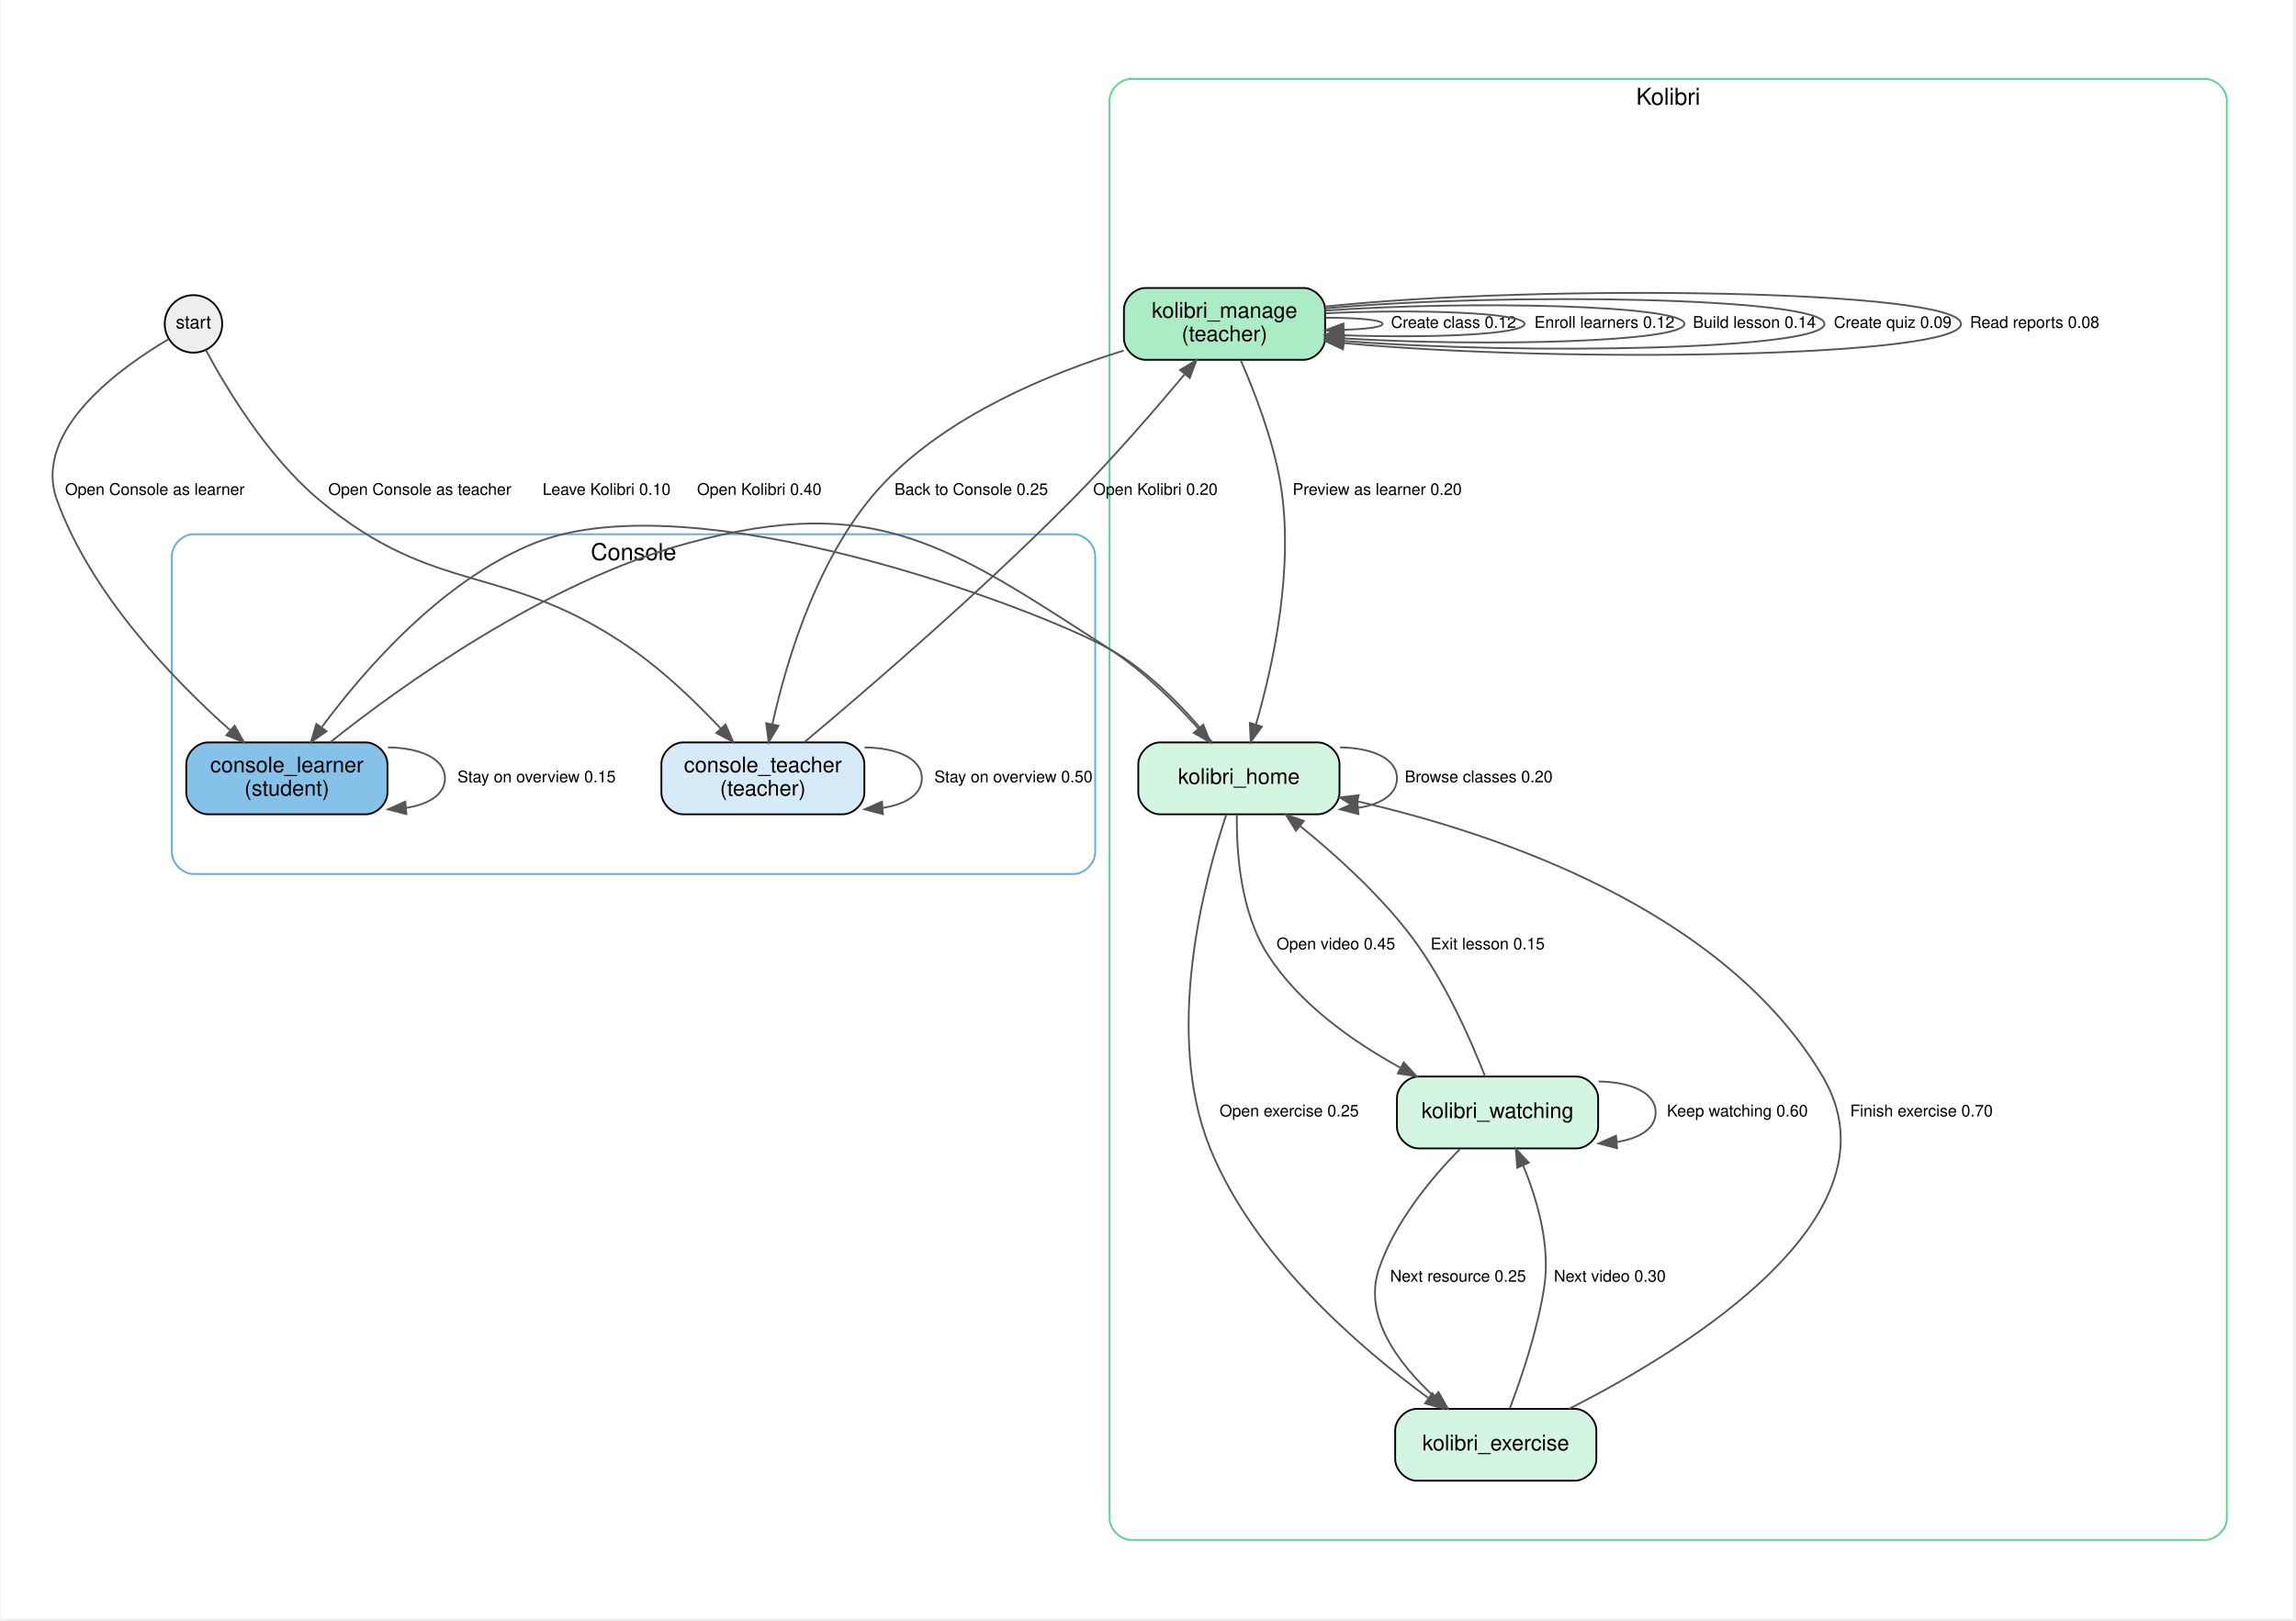
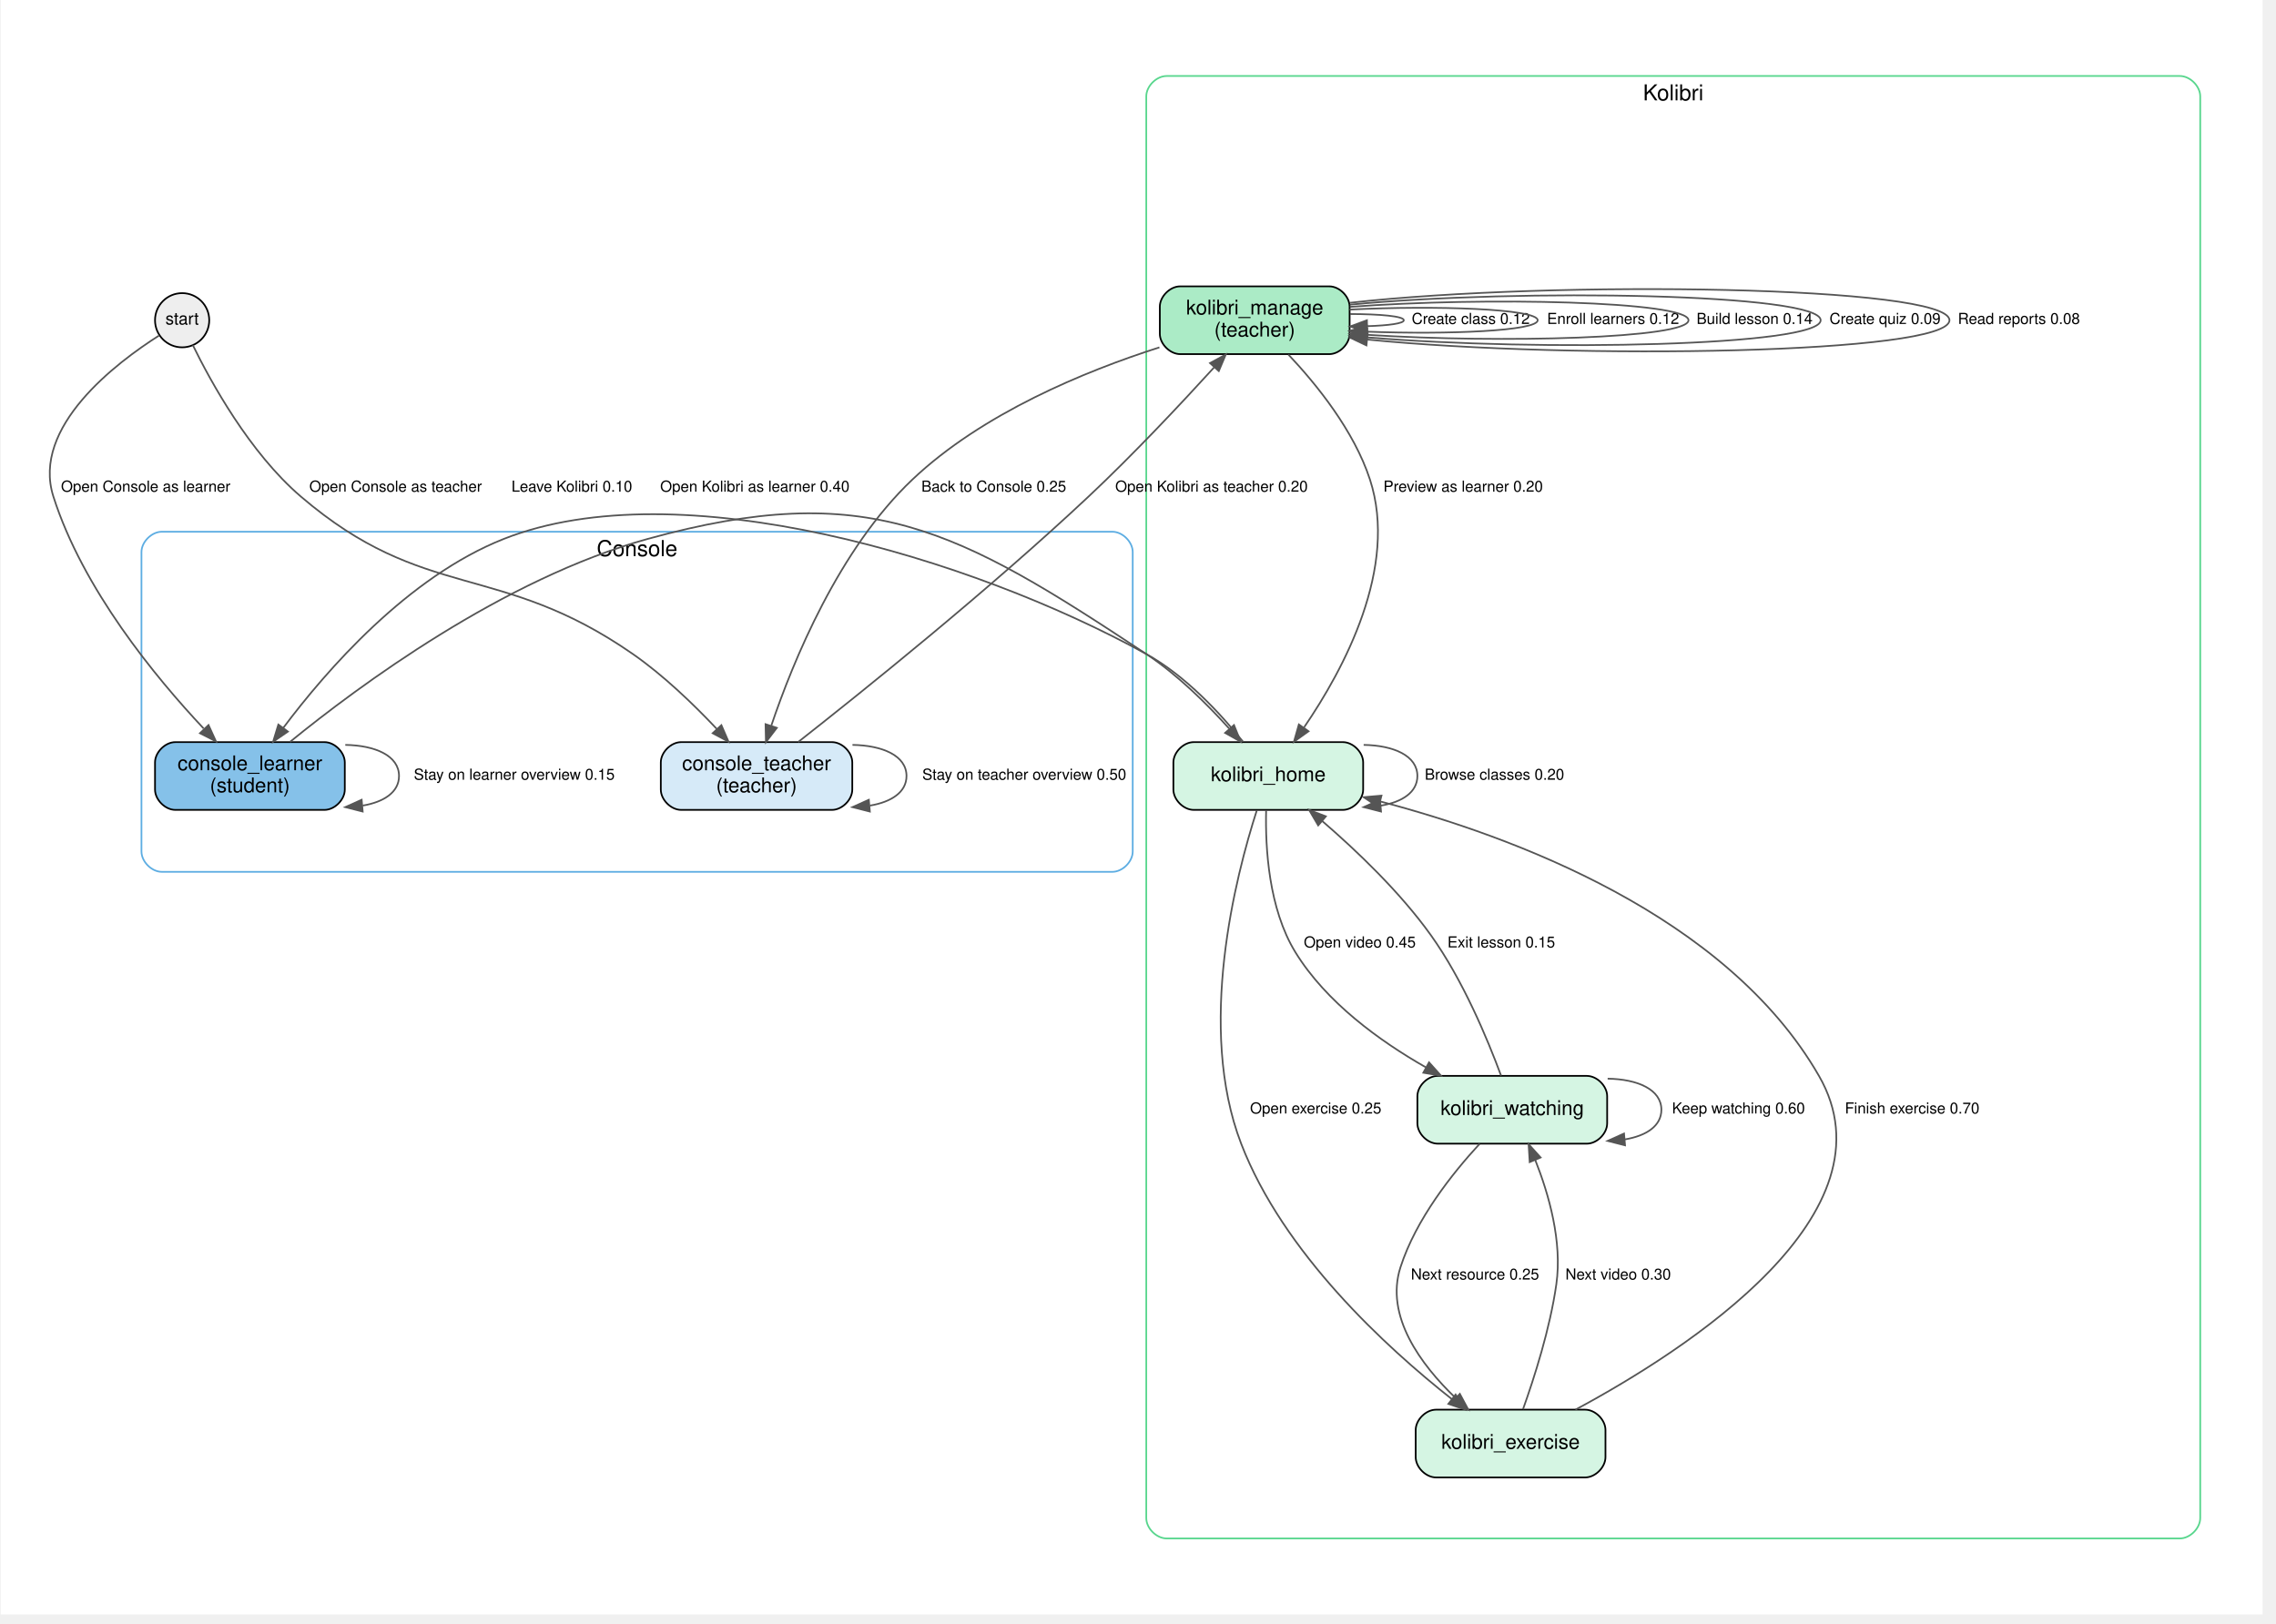
- <svg xmlns="http://www.w3.org/2000/svg" width="792pt" height="559pt" viewBox="0.00 0.00 792.00 559.34">
-   <g id="graph0" class="graph" transform="scale(0.62 0.62) rotate(0) translate(28.8 872.44)">
-     <polygon fill="white" stroke="transparent" points="-28.8,28.8 -28.8,-872.44 1247.31,-872.44 1247.31,28.8 -28.8,28.8" />
+ <svg xmlns="http://www.w3.org/2000/svg" width="792pt" height="565pt" viewBox="0.00 0.00 792.00 565.35">
+   <g id="graph0" class="graph" transform="scale(0.59 0.59) rotate(0) translate(28.8 924.07)">
+     <polygon fill="white" stroke="transparent" points="-28.8,28.8 -28.8,-924.07 1306.07,-924.07 1306.07,28.8 -28.8,28.8" />
    <g id="clust1" class="cluster">
-       <path fill="white" stroke="#5dade2" d="M78.51,-385.88C78.51,-385.88 568.51,-385.88 568.51,-385.88 574.51,-385.88 580.51,-391.88 580.51,-397.88 580.51,-397.88 580.51,-563.03 580.51,-563.03 580.51,-569.03 574.51,-575.03 568.51,-575.03 568.51,-575.03 78.51,-575.03 78.51,-575.03 72.51,-575.03 66.51,-569.03 66.51,-563.03 66.51,-563.03 66.51,-397.88 66.51,-397.88 66.51,-391.88 72.51,-385.88 78.51,-385.88" />
-       <text text-anchor="middle" x="323.51" y="-560.63" font-family="Helvetica,sans-Serif" font-size="13.00">Console</text>
+       <path fill="white" stroke="#5dade2" d="M66.27,-409.5C66.27,-409.5 627.27,-409.5 627.27,-409.5 633.27,-409.5 639.27,-415.5 639.27,-421.5 639.27,-421.5 639.27,-598.23 639.27,-598.23 639.27,-604.23 633.27,-610.23 627.27,-610.23 627.27,-610.23 66.27,-610.23 66.27,-610.23 60.27,-610.23 54.27,-604.23 54.27,-598.23 54.27,-598.23 54.27,-421.5 54.27,-421.5 54.27,-415.5 60.27,-409.5 66.27,-409.5" />
+       <text text-anchor="middle" x="346.77" y="-595.83" font-family="Helvetica,sans-Serif" font-size="13.00">Console</text>
    </g>
    <g id="clust2" class="cluster">
-       <path fill="white" stroke="#58d68d" d="M600.51,-15.13C600.51,-15.13 1198.51,-15.13 1198.51,-15.13 1204.51,-15.13 1210.51,-21.13 1210.51,-27.13 1210.51,-27.13 1210.51,-816.5 1210.51,-816.5 1210.51,-822.5 1204.51,-828.5 1198.51,-828.5 1198.51,-828.5 600.51,-828.5 600.51,-828.5 594.51,-828.5 588.51,-822.5 588.51,-816.5 588.51,-816.5 588.51,-27.13 588.51,-27.13 588.51,-21.13 594.51,-15.13 600.51,-15.13" />
-       <text text-anchor="middle" x="899.51" y="-814.1" font-family="Helvetica,sans-Serif" font-size="13.00">Kolibri</text>
+       <path fill="white" stroke="#58d68d" d="M659.27,-16.06C659.27,-16.06 1257.27,-16.06 1257.27,-16.06 1263.27,-16.06 1269.27,-22.06 1269.27,-28.06 1269.27,-28.06 1269.27,-867.21 1269.27,-867.21 1269.27,-873.21 1263.27,-879.21 1257.27,-879.21 1257.27,-879.21 659.27,-879.21 659.27,-879.21 653.27,-879.21 647.27,-873.21 647.27,-867.21 647.27,-867.21 647.27,-28.06 647.27,-28.06 647.27,-22.06 653.27,-16.06 659.27,-16.06" />
+       <text text-anchor="middle" x="958.27" y="-864.81" font-family="Helvetica,sans-Serif" font-size="13.00">Kolibri</text>
    </g>
    <g id="node1" class="node">
-       <ellipse fill="#eeeeee" stroke="black" cx="78.51" cy="-692.13" rx="16" ry="16" />
-       <text text-anchor="middle" x="78.51" y="-689.63" font-family="Helvetica,sans-Serif" font-size="10.00">start</text>
+       <ellipse fill="#eeeeee" stroke="black" cx="78.27" cy="-735.06" rx="16" ry="16" />
+       <text text-anchor="middle" x="78.27" y="-732.56" font-family="Helvetica,sans-Serif" font-size="10.00">start</text>
    </g>
    <g id="node2" class="node">
-       <path fill="#d6eaf8" stroke="black" d="M440.01,-459.13C440.01,-459.13 351.01,-459.13 351.01,-459.13 345.01,-459.13 339.01,-453.13 339.01,-447.13 339.01,-447.13 339.01,-431.13 339.01,-431.13 339.01,-425.13 345.01,-419.13 351.01,-419.13 351.01,-419.13 440.01,-419.13 440.01,-419.13 446.01,-419.13 452.01,-425.13 452.01,-431.13 452.01,-431.13 452.01,-447.13 452.01,-447.13 452.01,-453.13 446.01,-459.13 440.01,-459.13" />
-       <text text-anchor="middle" x="395.51" y="-442.53" font-family="Helvetica,sans-Serif" font-size="12.00">console_teacher</text>
-       <text text-anchor="middle" x="395.51" y="-429.53" font-family="Helvetica,sans-Serif" font-size="12.00">(teacher)</text>
+       <path fill="#d6eaf8" stroke="black" d="M461.77,-486.06C461.77,-486.06 372.77,-486.06 372.77,-486.06 366.77,-486.06 360.77,-480.06 360.77,-474.06 360.77,-474.06 360.77,-458.06 360.77,-458.06 360.77,-452.06 366.77,-446.06 372.77,-446.06 372.77,-446.06 461.77,-446.06 461.77,-446.06 467.77,-446.06 473.77,-452.06 473.77,-458.06 473.77,-458.06 473.77,-474.06 473.77,-474.06 473.77,-480.06 467.77,-486.06 461.77,-486.06" />
+       <text text-anchor="middle" x="417.27" y="-469.46" font-family="Helvetica,sans-Serif" font-size="12.00">console_teacher</text>
+       <text text-anchor="middle" x="417.27" y="-456.46" font-family="Helvetica,sans-Serif" font-size="12.00">(teacher)</text>
    </g>
    <g id="edge1" class="edge">
-       <path fill="none" stroke="#555555" d="M85.4,-677.57C96.35,-657.16 119.49,-618.35 148.51,-594.13 214.3,-539.24 252.2,-560.1 322.51,-511.13 340.63,-498.52 358.44,-481.31 371.93,-467" />
-       <polygon fill="#555555" stroke="#555555" points="374.74,-469.12 378.96,-459.4 369.6,-464.37 374.74,-469.12" />
-       <text text-anchor="middle" x="204.51" y="-596.93" font-family="Helvetica,sans-Serif" font-size="9.00">Open Console as teacher</text>
+       <path fill="none" stroke="#555555" d="M84.6,-720.34C95.12,-698.83 118.07,-656.94 148.27,-631.06 221.49,-568.32 265.09,-593.08 344.27,-538.06 362.4,-525.46 380.22,-508.26 393.71,-493.94" />
+       <polygon fill="#555555" stroke="#555555" points="396.52,-496.06 400.73,-486.33 391.38,-491.31 396.52,-496.06" />
+       <text text-anchor="middle" x="204.27" y="-633.86" font-family="Helvetica,sans-Serif" font-size="9.00">Open Console as teacher</text>
    </g>
    <g id="node3" class="node">
-       <path fill="#85c1e9" stroke="black" d="M174.51,-459.13C174.51,-459.13 86.51,-459.13 86.51,-459.13 80.51,-459.13 74.51,-453.13 74.51,-447.13 74.51,-447.13 74.51,-431.13 74.51,-431.13 74.51,-425.13 80.51,-419.13 86.51,-419.13 86.51,-419.13 174.51,-419.13 174.51,-419.13 180.51,-419.13 186.51,-425.13 186.51,-431.13 186.51,-431.13 186.51,-447.13 186.51,-447.13 186.51,-453.13 180.51,-459.13 174.51,-459.13" />
-       <text text-anchor="middle" x="130.51" y="-442.53" font-family="Helvetica,sans-Serif" font-size="12.00">console_learner</text>
-       <text text-anchor="middle" x="130.51" y="-429.53" font-family="Helvetica,sans-Serif" font-size="12.00">(student)</text>
+       <path fill="#85c1e9" stroke="black" d="M162.27,-486.06C162.27,-486.06 74.27,-486.06 74.27,-486.06 68.27,-486.06 62.27,-480.06 62.27,-474.06 62.27,-474.06 62.27,-458.06 62.27,-458.06 62.27,-452.06 68.27,-446.06 74.27,-446.06 74.27,-446.06 162.27,-446.06 162.27,-446.06 168.27,-446.06 174.27,-452.06 174.27,-458.06 174.27,-458.06 174.27,-474.06 174.27,-474.06 174.27,-480.06 168.27,-486.06 162.27,-486.06" />
+       <text text-anchor="middle" x="118.27" y="-469.46" font-family="Helvetica,sans-Serif" font-size="12.00">console_learner</text>
+       <text text-anchor="middle" x="118.27" y="-456.46" font-family="Helvetica,sans-Serif" font-size="12.00">(student)</text>
    </g>
    <g id="edge2" class="edge">
-       <path fill="none" stroke="#555555" d="M64.81,-683.69C39.32,-668.74 -11.59,-633.17 2.51,-594.13 21.62,-541.23 67.7,-493.69 99.03,-465.86" />
-       <polygon fill="#555555" stroke="#555555" points="101.41,-468.43 106.65,-459.22 96.81,-463.15 101.41,-468.43" />
-       <text text-anchor="middle" x="57.01" y="-596.93" font-family="Helvetica,sans-Serif" font-size="9.00">Open Console as learner</text>
+       <path fill="none" stroke="#555555" d="M64.76,-726.09C39.59,-710.11 -10.79,-672.14 2.27,-631.06 19.64,-576.45 62.5,-524.38 90.98,-494.08" />
+       <polygon fill="#555555" stroke="#555555" points="93.85,-496.14 98.24,-486.5 88.79,-491.3 93.85,-496.14" />
+       <text text-anchor="middle" x="56.77" y="-633.86" font-family="Helvetica,sans-Serif" font-size="9.00">Open Console as learner</text>
    </g>
    <g id="edge4" class="edge">
-       <path fill="none" stroke="#555555" d="M452.11,-456.37C469.94,-456.11 484.01,-450.36 484.01,-439.13 484.01,-430.18 475.08,-424.72 462.43,-422.73" />
-       <polygon fill="#555555" stroke="#555555" points="462.36,-419.21 452.11,-421.89 461.8,-426.19 462.36,-419.21" />
-       <text text-anchor="middle" x="535.01" y="-436.93" font-family="Helvetica,sans-Serif" font-size="9.00">Stay on overview 0.50</text>
+       <path fill="none" stroke="#555555" d="M473.88,-484.42C491.71,-484.14 505.77,-478.02 505.77,-466.06 505.77,-456.53 496.84,-450.7 484.19,-448.59" />
+       <polygon fill="#555555" stroke="#555555" points="484.14,-445.07 473.88,-447.69 483.54,-452.04 484.14,-445.07" />
+       <text text-anchor="middle" x="575.27" y="-463.86" font-family="Helvetica,sans-Serif" font-size="9.00">Stay on teacher overview 0.50</text>
    </g>
    <g id="node7" class="node">
-       <path fill="#abebc6" stroke="black" d="M696.51,-712.13C696.51,-712.13 608.51,-712.13 608.51,-712.13 602.51,-712.13 596.51,-706.13 596.51,-700.13 596.51,-700.13 596.51,-684.13 596.51,-684.13 596.51,-678.13 602.51,-672.13 608.51,-672.13 608.51,-672.13 696.51,-672.13 696.51,-672.13 702.51,-672.13 708.51,-678.13 708.51,-684.13 708.51,-684.13 708.51,-700.13 708.51,-700.13 708.51,-706.13 702.51,-712.13 696.51,-712.13" />
-       <text text-anchor="middle" x="652.51" y="-695.53" font-family="Helvetica,sans-Serif" font-size="12.00">kolibri_manage</text>
-       <text text-anchor="middle" x="652.51" y="-682.53" font-family="Helvetica,sans-Serif" font-size="12.00">(teacher)</text>
+       <path fill="#abebc6" stroke="black" d="M755.27,-755.06C755.27,-755.06 667.27,-755.06 667.27,-755.06 661.27,-755.06 655.27,-749.06 655.27,-743.06 655.27,-743.06 655.27,-727.06 655.27,-727.06 655.27,-721.06 661.27,-715.06 667.27,-715.06 667.27,-715.06 755.27,-715.06 755.27,-715.06 761.27,-715.06 767.27,-721.06 767.27,-727.06 767.27,-727.06 767.27,-743.06 767.27,-743.06 767.27,-749.06 761.27,-755.06 755.27,-755.06" />
+       <text text-anchor="middle" x="711.27" y="-738.46" font-family="Helvetica,sans-Serif" font-size="12.00">kolibri_manage</text>
+       <text text-anchor="middle" x="711.27" y="-725.46" font-family="Helvetica,sans-Serif" font-size="12.00">(teacher)</text>
    </g>
    <g id="edge3" class="edge">
-       <path fill="none" stroke="#555555" d="M418.57,-459.23C452.35,-487.55 516.77,-542.85 567.51,-594.13 589.93,-616.8 613.71,-644.26 630.39,-664.16" />
-       <polygon fill="#555555" stroke="#555555" points="627.77,-666.49 636.86,-671.93 633.15,-662.01 627.77,-666.49" />
-       <text text-anchor="middle" x="614.01" y="-596.93" font-family="Helvetica,sans-Serif" font-size="9.00">Open Kolibri 0.20</text>
+       <path fill="none" stroke="#555555" d="M441.86,-486.15C479.76,-515.9 554.22,-575.66 613.27,-631.06 639.61,-655.77 667.85,-685.88 687.22,-707.14" />
+       <polygon fill="#555555" stroke="#555555" points="684.88,-709.77 694.19,-714.83 690.07,-705.07 684.88,-709.77" />
+       <text text-anchor="middle" x="685.77" y="-633.86" font-family="Helvetica,sans-Serif" font-size="9.00">Open Kolibri as teacher 0.20</text>
    </g>
    <g id="edge6" class="edge">
-       <path fill="none" stroke="#555555" d="M186.79,-456.37C204.52,-456.11 218.51,-450.36 218.51,-439.13 218.51,-430.18 209.63,-424.72 197.05,-422.73" />
-       <polygon fill="#555555" stroke="#555555" points="197.05,-419.22 186.79,-421.89 196.47,-426.2 197.05,-419.22" />
-       <text text-anchor="middle" x="269.51" y="-436.93" font-family="Helvetica,sans-Serif" font-size="9.00">Stay on overview 0.15</text>
+       <path fill="none" stroke="#555555" d="M174.56,-484.42C192.29,-484.14 206.27,-478.02 206.27,-466.06 206.27,-456.53 197.39,-450.7 184.81,-448.59" />
+       <polygon fill="#555555" stroke="#555555" points="184.82,-445.08 174.56,-447.69 184.22,-452.05 184.82,-445.08" />
+       <text text-anchor="middle" x="274.27" y="-463.86" font-family="Helvetica,sans-Serif" font-size="9.00">Stay on learner overview 0.15</text>
    </g>
    <g id="node4" class="node">
-       <path fill="#d5f5e3" stroke="black" d="M704.51,-459.13C704.51,-459.13 616.51,-459.13 616.51,-459.13 610.51,-459.13 604.51,-453.13 604.51,-447.13 604.51,-447.13 604.51,-431.13 604.51,-431.13 604.51,-425.13 610.51,-419.13 616.51,-419.13 616.51,-419.13 704.51,-419.13 704.51,-419.13 710.51,-419.13 716.51,-425.13 716.51,-431.13 716.51,-431.13 716.51,-447.13 716.51,-447.13 716.51,-453.13 710.51,-459.13 704.51,-459.13" />
-       <text text-anchor="middle" x="660.51" y="-436.03" font-family="Helvetica,sans-Serif" font-size="12.00">kolibri_home</text>
+       <path fill="#d5f5e3" stroke="black" d="M763.27,-486.06C763.27,-486.06 675.27,-486.06 675.27,-486.06 669.27,-486.06 663.27,-480.06 663.27,-474.06 663.27,-474.06 663.27,-458.06 663.27,-458.06 663.27,-452.06 669.27,-446.06 675.27,-446.06 675.27,-446.06 763.27,-446.06 763.27,-446.06 769.27,-446.06 775.27,-452.06 775.27,-458.06 775.27,-458.06 775.27,-474.06 775.27,-474.06 775.27,-480.06 769.27,-486.06 763.27,-486.06" />
+       <text text-anchor="middle" x="719.27" y="-462.96" font-family="Helvetica,sans-Serif" font-size="12.00">kolibri_home</text>
    </g>
    <g id="edge5" class="edge">
-       <path fill="none" stroke="#555555" d="M154.65,-459.25C193.63,-490.26 274.14,-548.45 354.01,-570.13 457.73,-598.29 498.26,-569.49 588.51,-511.13 607.05,-499.15 624.63,-481.72 637.78,-467.02" />
-       <polygon fill="#555555" stroke="#555555" points="640.68,-469.02 644.61,-459.18 635.4,-464.42 640.68,-469.02" />
-       <text text-anchor="middle" x="393.51" y="-596.93" font-family="Helvetica,sans-Serif" font-size="9.00">Open Kolibri 0.40</text>
+       <path fill="none" stroke="#555555" d="M141.95,-486.21C182.19,-518.99 267.88,-582.55 353.27,-606.06 482.58,-641.66 535.46,-612.12 647.27,-538.06 665.55,-525.95 683.02,-508.67 696.17,-494.08" />
+       <polygon fill="#555555" stroke="#555555" points="699.04,-496.12 703.01,-486.3 693.78,-491.5 699.04,-496.12" />
+       <text text-anchor="middle" x="416.27" y="-633.86" font-family="Helvetica,sans-Serif" font-size="9.00">Open Kolibri as learner 0.40</text>
    </g>
    <g id="edge17" class="edge">
-       <path fill="none" stroke="#555555" d="M645.58,-459.25C632.36,-475.63 611.61,-498.11 588.51,-511.13 548.74,-533.55 357.39,-605.6 268.51,-570.13 217.05,-549.6 173.78,-499.73 150.06,-467.79" />
-       <polygon fill="#555555" stroke="#555555" points="152.6,-465.34 143.9,-459.3 146.94,-469.45 152.6,-465.34" />
-       <text text-anchor="middle" x="308.51" y="-596.93" font-family="Helvetica,sans-Serif" font-size="9.00">Leave Kolibri 0.10</text>
+       <path fill="none" stroke="#555555" d="M704.4,-486.28C691.22,-502.72 670.49,-525.24 647.27,-538.06 544.04,-595.06 371.23,-646.64 268.27,-606.06 211.45,-583.66 163.45,-528.46 137.95,-494.45" />
+       <polygon fill="#555555" stroke="#555555" points="140.7,-492.28 131.96,-486.29 135.06,-496.42 140.7,-492.28" />
+       <text text-anchor="middle" x="308.27" y="-633.86" font-family="Helvetica,sans-Serif" font-size="9.00">Leave Kolibri 0.10</text>
    </g>
    <g id="edge16" class="edge">
-       <path fill="none" stroke="#555555" d="M716.79,-456.37C734.52,-456.11 748.51,-450.36 748.51,-439.13 748.51,-430.18 739.63,-424.72 727.05,-422.73" />
-       <polygon fill="#555555" stroke="#555555" points="727.05,-419.22 716.79,-421.89 726.47,-426.2 727.05,-419.22" />
-       <text text-anchor="middle" x="794.01" y="-436.93" font-family="Helvetica,sans-Serif" font-size="9.00">Browse classes 0.20</text>
+       <path fill="none" stroke="#555555" d="M775.56,-484.42C793.29,-484.14 807.27,-478.02 807.27,-466.06 807.27,-456.53 798.39,-450.7 785.81,-448.59" />
+       <polygon fill="#555555" stroke="#555555" points="785.82,-445.08 775.56,-447.69 785.22,-452.05 785.82,-445.08" />
+       <text text-anchor="middle" x="852.77" y="-463.86" font-family="Helvetica,sans-Serif" font-size="9.00">Browse classes 0.20</text>
    </g>
    <g id="node5" class="node">
-       <path fill="#d5f5e3" stroke="black" d="M848.51,-273.13C848.51,-273.13 760.51,-273.13 760.51,-273.13 754.51,-273.13 748.51,-267.13 748.51,-261.13 748.51,-261.13 748.51,-245.13 748.51,-245.13 748.51,-239.13 754.51,-233.13 760.51,-233.13 760.51,-233.13 848.51,-233.13 848.51,-233.13 854.51,-233.13 860.51,-239.13 860.51,-245.13 860.51,-245.13 860.51,-261.13 860.51,-261.13 860.51,-267.13 854.51,-273.13 848.51,-273.13" />
-       <text text-anchor="middle" x="804.51" y="-250.03" font-family="Helvetica,sans-Serif" font-size="12.00">kolibri_watching</text>
+       <path fill="#d5f5e3" stroke="black" d="M907.27,-289.06C907.27,-289.06 819.27,-289.06 819.27,-289.06 813.27,-289.06 807.27,-283.06 807.27,-277.06 807.27,-277.06 807.27,-261.06 807.27,-261.06 807.27,-255.06 813.27,-249.06 819.27,-249.06 819.27,-249.06 907.27,-249.06 907.27,-249.06 913.27,-249.06 919.27,-255.06 919.27,-261.06 919.27,-261.06 919.27,-277.06 919.27,-277.06 919.27,-283.06 913.27,-289.06 907.27,-289.06" />
+       <text text-anchor="middle" x="863.27" y="-265.96" font-family="Helvetica,sans-Serif" font-size="12.00">kolibri_watching</text>
    </g>
    <g id="edge14" class="edge">
-       <path fill="none" stroke="#555555" d="M659.39,-419.07C659.08,-398.3 661.34,-364.86 676.51,-341.13 694.11,-313.59 723.89,-292.58 750.3,-278.11" />
-       <polygon fill="#555555" stroke="#555555" points="752.27,-281.03 759.47,-273.26 749,-274.84 752.27,-281.03" />
-       <text text-anchor="middle" x="714.51" y="-343.93" font-family="Helvetica,sans-Serif" font-size="9.00">Open video 0.45</text>
+       <path fill="none" stroke="#555555" d="M718,-445.7C717.47,-423.8 719.46,-387.81 735.27,-362.06 753.42,-332.52 784.95,-309.69 812.18,-294.16" />
+       <polygon fill="#555555" stroke="#555555" points="814.15,-297.06 821.22,-289.17 810.77,-290.93 814.15,-297.06" />
+       <text text-anchor="middle" x="773.27" y="-364.86" font-family="Helvetica,sans-Serif" font-size="9.00">Open video 0.45</text>
    </g>
    <g id="node6" class="node">
-       <path fill="#d5f5e3" stroke="black" d="M847.51,-88.13C847.51,-88.13 759.51,-88.13 759.51,-88.13 753.51,-88.13 747.51,-82.13 747.51,-76.13 747.51,-76.13 747.51,-60.13 747.51,-60.13 747.51,-54.13 753.51,-48.13 759.51,-48.13 759.51,-48.13 847.51,-48.13 847.51,-48.13 853.51,-48.13 859.51,-54.13 859.51,-60.13 859.51,-60.13 859.51,-76.13 859.51,-76.13 859.51,-82.13 853.51,-88.13 847.51,-88.13" />
-       <text text-anchor="middle" x="803.51" y="-65.03" font-family="Helvetica,sans-Serif" font-size="12.00">kolibri_exercise</text>
+       <path fill="#d5f5e3" stroke="black" d="M906.27,-92.06C906.27,-92.06 818.27,-92.06 818.27,-92.06 812.27,-92.06 806.27,-86.06 806.27,-80.06 806.27,-80.06 806.27,-64.06 806.27,-64.06 806.27,-58.06 812.27,-52.06 818.27,-52.06 818.27,-52.06 906.27,-52.06 906.27,-52.06 912.27,-52.06 918.27,-58.06 918.27,-64.06 918.27,-64.06 918.27,-80.06 918.27,-80.06 918.27,-86.06 912.27,-92.06 906.27,-92.06" />
+       <text text-anchor="middle" x="862.27" y="-68.96" font-family="Helvetica,sans-Serif" font-size="12.00">kolibri_exercise</text>
    </g>
    <g id="edge15" class="edge">
-       <path fill="none" stroke="#555555" d="M653.48,-418.89C640.99,-381.51 618.57,-297.15 644.51,-233.13 668.88,-172.99 727.05,-122.73 765.86,-94.29" />
-       <polygon fill="#555555" stroke="#555555" points="768.23,-96.9 774.31,-88.22 764.15,-91.21 768.23,-96.9" />
-       <text text-anchor="middle" x="688.51" y="-250.93" font-family="Helvetica,sans-Serif" font-size="9.00">Open exercise 0.25</text>
+       <path fill="none" stroke="#555555" d="M712.5,-445.77C700.01,-407 676.94,-317.49 703.27,-249.06 728.13,-184.48 788.86,-128.84 827.67,-98.24" />
+       <polygon fill="#555555" stroke="#555555" points="829.83,-100.99 835.59,-92.09 825.55,-95.45 829.83,-100.99" />
+       <text text-anchor="middle" x="747.27" y="-266.86" font-family="Helvetica,sans-Serif" font-size="9.00">Open exercise 0.25</text>
    </g>
    <g id="edge20" class="edge">
-       <path fill="none" stroke="#555555" d="M797.57,-273.19C789.56,-293.65 775.09,-326.55 756.51,-351.13 738.87,-374.48 714.37,-396.56 694.54,-412.64" />
-       <polygon fill="#555555" stroke="#555555" points="692.28,-409.96 686.64,-418.93 696.64,-415.44 692.28,-409.96" />
-       <text text-anchor="middle" x="799.01" y="-343.93" font-family="Helvetica,sans-Serif" font-size="9.00">Exit lesson 0.15</text>
+       <path fill="none" stroke="#555555" d="M856.65,-289.21C848.74,-310.59 834.17,-345.63 815.27,-372.06 797.05,-397.56 771.33,-422.04 751.1,-439.48" />
+       <polygon fill="#555555" stroke="#555555" points="748.73,-436.9 743.36,-446.04 753.26,-442.24 748.73,-436.9" />
+       <text text-anchor="middle" x="856.77" y="-364.86" font-family="Helvetica,sans-Serif" font-size="9.00">Exit lesson 0.15</text>
    </g>
    <g id="edge18" class="edge">
-       <path fill="none" stroke="#555555" d="M860.79,-270.37C878.52,-270.11 892.51,-264.36 892.51,-253.13 892.51,-244.18 883.63,-238.72 871.05,-236.73" />
-       <polygon fill="#555555" stroke="#555555" points="871.05,-233.22 860.79,-235.89 870.47,-240.2 871.05,-233.22" />
-       <text text-anchor="middle" x="938.01" y="-250.93" font-family="Helvetica,sans-Serif" font-size="9.00">Keep watching 0.60</text>
+       <path fill="none" stroke="#555555" d="M919.56,-287.42C937.29,-287.14 951.27,-281.02 951.27,-269.06 951.27,-259.53 942.39,-253.7 929.81,-251.59" />
+       <polygon fill="#555555" stroke="#555555" points="929.82,-248.08 919.56,-250.69 929.22,-255.05 929.82,-248.08" />
+       <text text-anchor="middle" x="996.77" y="-266.86" font-family="Helvetica,sans-Serif" font-size="9.00">Keep watching 0.60</text>
    </g>
    <g id="edge19" class="edge">
-       <path fill="none" stroke="#555555" d="M783.64,-232.88C767.85,-216.8 747.4,-192.33 738.51,-166.13 729.5,-139.58 749.2,-113.4 769.22,-94.94" />
-       <polygon fill="#555555" stroke="#555555" points="771.63,-97.49 776.85,-88.26 767.02,-92.22 771.63,-97.49" />
-       <text text-anchor="middle" x="782.51" y="-158.93" font-family="Helvetica,sans-Serif" font-size="9.00">Next resource 0.25</text>
+       <path fill="none" stroke="#555555" d="M843.98,-248.93C827.97,-231.6 806.42,-204.5 797.27,-176.06 788.05,-147.37 809.23,-118.71 829.83,-98.93" />
+       <polygon fill="#555555" stroke="#555555" points="832.32,-101.39 837.34,-92.06 827.6,-96.23 832.32,-101.39" />
+       <text text-anchor="middle" x="841.27" y="-168.86" font-family="Helvetica,sans-Serif" font-size="9.00">Next resource 0.25</text>
    </g>
    <g id="edge21" class="edge">
-       <path fill="none" stroke="#555555" d="M844.3,-88.14C910.86,-121.92 1031.07,-196.13 985.51,-273.13 930.62,-365.91 804.87,-408.27 726.87,-426.24" />
-       <polygon fill="#555555" stroke="#555555" points="725.66,-422.92 716.66,-428.51 727.19,-429.75 725.66,-422.92" />
-       <text text-anchor="middle" x="1040.51" y="-250.93" font-family="Helvetica,sans-Serif" font-size="9.00">Finish exercise 0.70</text>
+       <path fill="none" stroke="#555555" d="M900.55,-92.06C966.7,-127.6 1091.01,-207.89 1044.27,-289.06 989.62,-383.98 863.35,-430.57 785.27,-451.07" />
+       <polygon fill="#555555" stroke="#555555" points="784.35,-447.7 775.53,-453.56 786.08,-454.48 784.35,-447.7" />
+       <text text-anchor="middle" x="1099.27" y="-266.86" font-family="Helvetica,sans-Serif" font-size="9.00">Finish exercise 0.70</text>
    </g>
    <g id="edge22" class="edge">
-       <path fill="none" stroke="#555555" d="M811.34,-88.43C817.95,-105.81 826.88,-132.21 830.51,-156.13 834.01,-179.25 826.54,-204.77 818.72,-223.68" />
-       <polygon fill="#555555" stroke="#555555" points="815.48,-222.36 814.65,-232.92 821.88,-225.18 815.48,-222.36" />
-       <text text-anchor="middle" x="867.01" y="-158.93" font-family="Helvetica,sans-Serif" font-size="9.00">Next video 0.30</text>
+       <path fill="none" stroke="#555555" d="M869.6,-92.3C876.24,-110.87 885.56,-139.93 889.27,-166.06 892.86,-191.25 884.85,-219.21 876.81,-239.47" />
+       <polygon fill="#555555" stroke="#555555" points="873.55,-238.18 872.9,-248.76 880,-240.89 873.55,-238.18" />
+       <text text-anchor="middle" x="925.77" y="-168.86" font-family="Helvetica,sans-Serif" font-size="9.00">Next video 0.30</text>
    </g>
    <g id="edge13" class="edge">
-       <path fill="none" stroke="#555555" d="M596.35,-677.27C554.87,-664.45 499.58,-641.61 463.51,-604.13 426.74,-565.93 408.68,-505.02 400.79,-469.17" />
-       <polygon fill="#555555" stroke="#555555" points="404.21,-468.4 398.74,-459.33 397.36,-469.83 404.21,-468.4" />
-       <text text-anchor="middle" x="511.51" y="-596.93" font-family="Helvetica,sans-Serif" font-size="9.00">Back to Console 0.25</text>
+       <path fill="none" stroke="#555555" d="M655.01,-719.05C610.98,-704.95 550.49,-680.07 509.27,-641.06 465.83,-599.94 438.79,-533.7 426.02,-495.92" />
+       <polygon fill="#555555" stroke="#555555" points="429.24,-494.48 422.8,-486.06 422.58,-496.66 429.24,-494.48" />
+       <text text-anchor="middle" x="557.27" y="-633.86" font-family="Helvetica,sans-Serif" font-size="9.00">Back to Console 0.25</text>
    </g>
    <g id="edge12" class="edge">
-       <path fill="none" stroke="#555555" d="M661.5,-671.95C669.07,-654.66 679.33,-628.31 683.51,-604.13 691.64,-557.09 679.55,-502.09 670.05,-469.23" />
-       <polygon fill="#555555" stroke="#555555" points="673.32,-467.95 667.08,-459.38 666.61,-469.97 673.32,-467.95" />
-       <text text-anchor="middle" x="737.51" y="-596.93" font-family="Helvetica,sans-Serif" font-size="9.00">Preview as learner 0.20</text>
+       <path fill="none" stroke="#555555" d="M731.15,-714.79C747.63,-697.33 769.84,-669.96 779.27,-641.06 796.21,-589.2 763.87,-529.11 740.44,-494.84" />
+       <polygon fill="#555555" stroke="#555555" points="743.04,-492.46 734.42,-486.3 737.32,-496.49 743.04,-492.46" />
+       <text text-anchor="middle" x="834.27" y="-633.86" font-family="Helvetica,sans-Serif" font-size="9.00">Preview as learner 0.20</text>
    </g>
    <g id="edge7" class="edge">
-       <path fill="none" stroke="#555555" d="M708.79,-695.58C726.52,-695.53 740.51,-694.38 740.51,-692.13 740.51,-690.34 731.63,-689.25 719.05,-688.85" />
-       <polygon fill="#555555" stroke="#555555" points="718.85,-685.35 708.79,-688.68 718.73,-692.35 718.85,-685.35" />
-       <text text-anchor="middle" x="780.01" y="-689.93" font-family="Helvetica,sans-Serif" font-size="9.00">Create class 0.12</text>
+       <path fill="none" stroke="#555555" d="M767.56,-738.73C785.29,-738.68 799.27,-737.45 799.27,-735.06 799.27,-733.15 790.39,-731.99 777.81,-731.56" />
+       <polygon fill="#555555" stroke="#555555" points="777.62,-728.06 767.56,-731.39 777.49,-735.06 777.62,-728.06" />
+       <text text-anchor="middle" x="838.77" y="-732.86" font-family="Helvetica,sans-Serif" font-size="9.00">Create class 0.12</text>
    </g>
    <g id="edge8" class="edge">
-       <path fill="none" stroke="#555555" d="M708.54,-698.04C759.14,-700.45 819.51,-698.48 819.51,-692.13 819.51,-686.21 766.89,-684.1 718.73,-685.8" />
-       <polygon fill="#555555" stroke="#555555" points="718.38,-682.31 708.54,-686.22 718.67,-689.31 718.38,-682.31" />
-       <text text-anchor="middle" x="864.01" y="-689.93" font-family="Helvetica,sans-Serif" font-size="9.00">Enroll learners 0.12</text>
+       <path fill="none" stroke="#555555" d="M767.3,-741.35C817.91,-743.91 878.27,-741.82 878.27,-735.06 878.27,-728.75 825.66,-726.5 777.49,-728.32" />
+       <polygon fill="#555555" stroke="#555555" points="777.14,-724.83 767.3,-728.76 777.45,-731.82 777.14,-724.83" />
+       <text text-anchor="middle" x="922.77" y="-732.86" font-family="Helvetica,sans-Serif" font-size="9.00">Enroll learners 0.12</text>
    </g>
    <g id="edge9" class="edge">
-       <path fill="none" stroke="#555555" d="M708.69,-699.54C787.84,-705.18 908.51,-702.71 908.51,-692.13 908.51,-682.01 797.99,-679.31 719.11,-684.04" />
-       <polygon fill="#555555" stroke="#555555" points="718.44,-680.58 708.69,-684.73 718.89,-687.56 718.44,-680.58" />
-       <text text-anchor="middle" x="947.51" y="-689.93" font-family="Helvetica,sans-Serif" font-size="9.00">Build lesson 0.14</text>
+       <path fill="none" stroke="#555555" d="M767.45,-742.95C846.6,-748.96 967.27,-746.33 967.27,-735.06 967.27,-724.27 856.75,-721.4 777.87,-726.44" />
+       <polygon fill="#555555" stroke="#555555" points="777.18,-722.98 767.45,-727.17 777.67,-729.96 777.18,-722.98" />
+       <text text-anchor="middle" x="1006.27" y="-732.86" font-family="Helvetica,sans-Serif" font-size="9.00">Build lesson 0.14</text>
    </g>
    <g id="edge10" class="edge">
-       <path fill="none" stroke="#555555" d="M708.66,-700.78C809.52,-709.84 986.51,-706.96 986.51,-692.13 986.51,-677.79 820.75,-674.63 718.64,-682.65" />
-       <polygon fill="#555555" stroke="#555555" points="718.33,-679.16 708.66,-683.49 718.92,-686.14 718.33,-679.16" />
-       <text text-anchor="middle" x="1024.51" y="-689.93" font-family="Helvetica,sans-Serif" font-size="9.00">Create quiz 0.09</text>
+       <path fill="none" stroke="#555555" d="M767.42,-744.26C868.29,-753.92 1045.27,-750.85 1045.27,-735.06 1045.27,-719.78 879.51,-716.41 777.4,-724.96" />
+       <polygon fill="#555555" stroke="#555555" points="777.07,-721.47 767.42,-725.85 777.7,-728.45 777.07,-721.47" />
+       <text text-anchor="middle" x="1083.27" y="-732.86" font-family="Helvetica,sans-Serif" font-size="9.00">Create quiz 0.09</text>
    </g>
    <g id="edge11" class="edge">
-       <path fill="none" stroke="#555555" d="M708.87,-701.82C829.07,-714.48 1062.51,-711.25 1062.51,-692.13 1062.51,-673.54 841.66,-669.98 718.97,-681.44" />
-       <polygon fill="#555555" stroke="#555555" points="718.47,-677.97 708.87,-682.44 719.16,-684.94 718.47,-677.97" />
-       <text text-anchor="middle" x="1103.51" y="-689.93" font-family="Helvetica,sans-Serif" font-size="9.00">Read reports 0.08</text>
+       <path fill="none" stroke="#555555" d="M767.63,-745.38C887.83,-758.86 1121.27,-755.42 1121.27,-735.06 1121.27,-715.25 900.43,-711.46 777.74,-723.67" />
+       <polygon fill="#555555" stroke="#555555" points="777.21,-720.21 767.63,-724.74 777.94,-727.17 777.21,-720.21" />
+       <text text-anchor="middle" x="1162.27" y="-732.86" font-family="Helvetica,sans-Serif" font-size="9.00">Read reports 0.08</text>
    </g>
  </g>
</svg>
